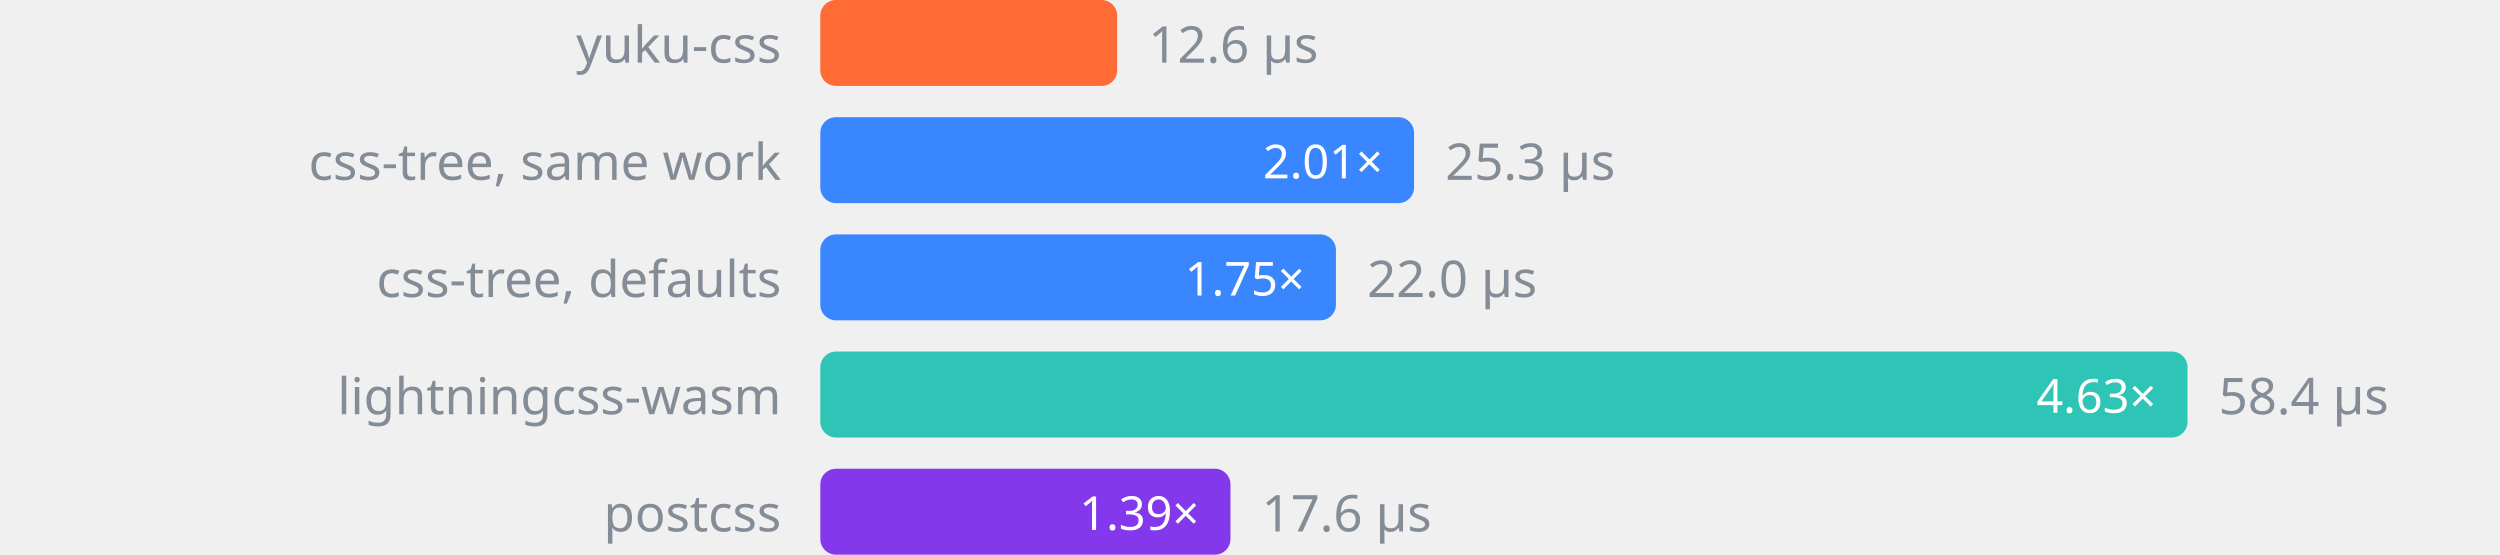
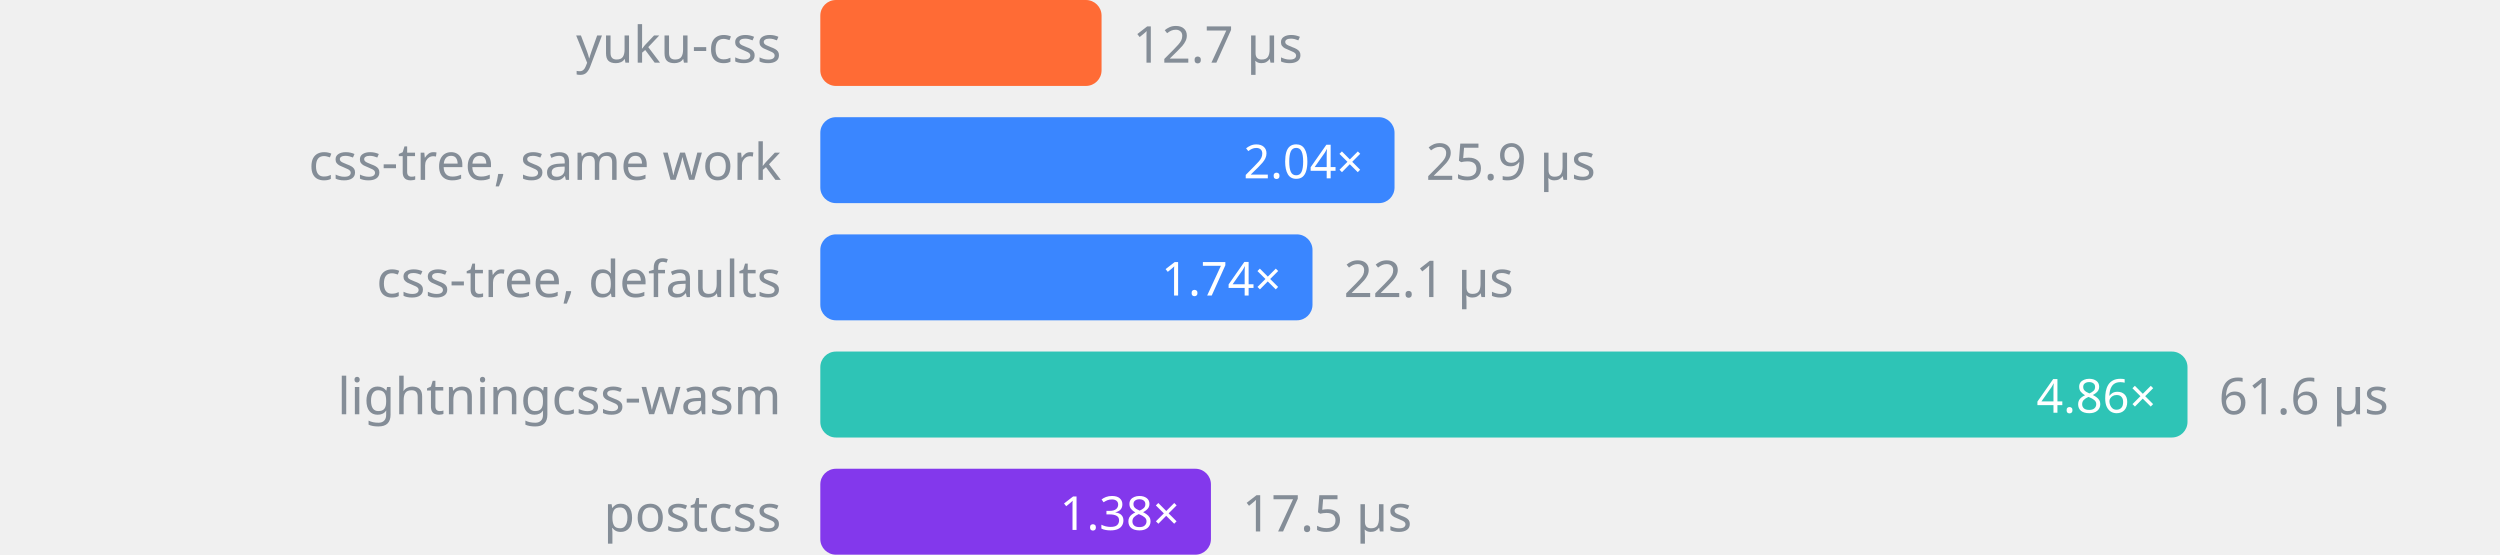
<svg xmlns="http://www.w3.org/2000/svg" width="640" height="142" viewBox="0 0 640 142">
  <style>
    text { font: 13px -apple-system, BlinkMacSystemFont, "Segoe UI", "Noto Sans", Helvetica, Arial, sans-serif; fill: #848d97; dominant-baseline: central; font-variant-numeric: tabular-nums }
    .ratio { font-size: 12px; fill: #fff }
  </style>
  <text x="200" y="11" text-anchor="end">yuku-css</text>
-   <rect x="210" y="0" width="76" height="22" rx="4" fill="#FF6B35" />
-   <text x="294" y="11">12.6 µs</text>
+   <rect x="210" y="0" width="72" height="22" rx="4" fill="#FF6B35" />
+   <text x="290" y="11">12.7 µs</text>
  <text x="200" y="41" text-anchor="end">css-tree, same work</text>
-   <rect x="210" y="30" width="152" height="22" rx="4" fill="#3A86FF" />
-   <text x="370" y="41">25.3 µs</text>
-   <text class="ratio" x="354" y="41" text-anchor="end">2.01×</text>
+   <rect x="210" y="30" width="147" height="22" rx="4" fill="#3A86FF" />
+   <text x="365" y="41">25.9 µs</text>
+   <text class="ratio" x="349" y="41" text-anchor="end">2.04×</text>
  <text x="200" y="71" text-anchor="end">css-tree, defaults</text>
-   <rect x="210" y="60" width="132" height="22" rx="4" fill="#3A86FF" />
-   <text x="350" y="71">22.0 µs</text>
-   <text class="ratio" x="334" y="71" text-anchor="end">1.75×</text>
+   <rect x="210" y="60" width="126" height="22" rx="4" fill="#3A86FF" />
+   <text x="344" y="71">22.1 µs</text>
+   <text class="ratio" x="328" y="71" text-anchor="end">1.74×</text>
  <text x="200" y="101" text-anchor="end">lightningcss-wasm</text>
  <rect x="210" y="90" width="350" height="22" rx="4" fill="#2EC4B6" />
-   <text x="568" y="101">58.4 µs</text>
-   <text class="ratio" x="552" y="101" text-anchor="end">4.63×</text>
+   <text x="568" y="101">61.6 µs</text>
+   <text class="ratio" x="552" y="101" text-anchor="end">4.86×</text>
  <text x="200" y="131" text-anchor="end">postcss</text>
-   <rect x="210" y="120" width="105" height="22" rx="4" fill="#8338EC" />
-   <text x="323" y="131">17.6 µs</text>
-   <text class="ratio" x="307" y="131" text-anchor="end">1.39×</text>
+   <rect x="210" y="120" width="100" height="22" rx="4" fill="#8338EC" />
+   <text x="318" y="131">17.5 µs</text>
+   <text class="ratio" x="302" y="131" text-anchor="end">1.38×</text>
</svg>
